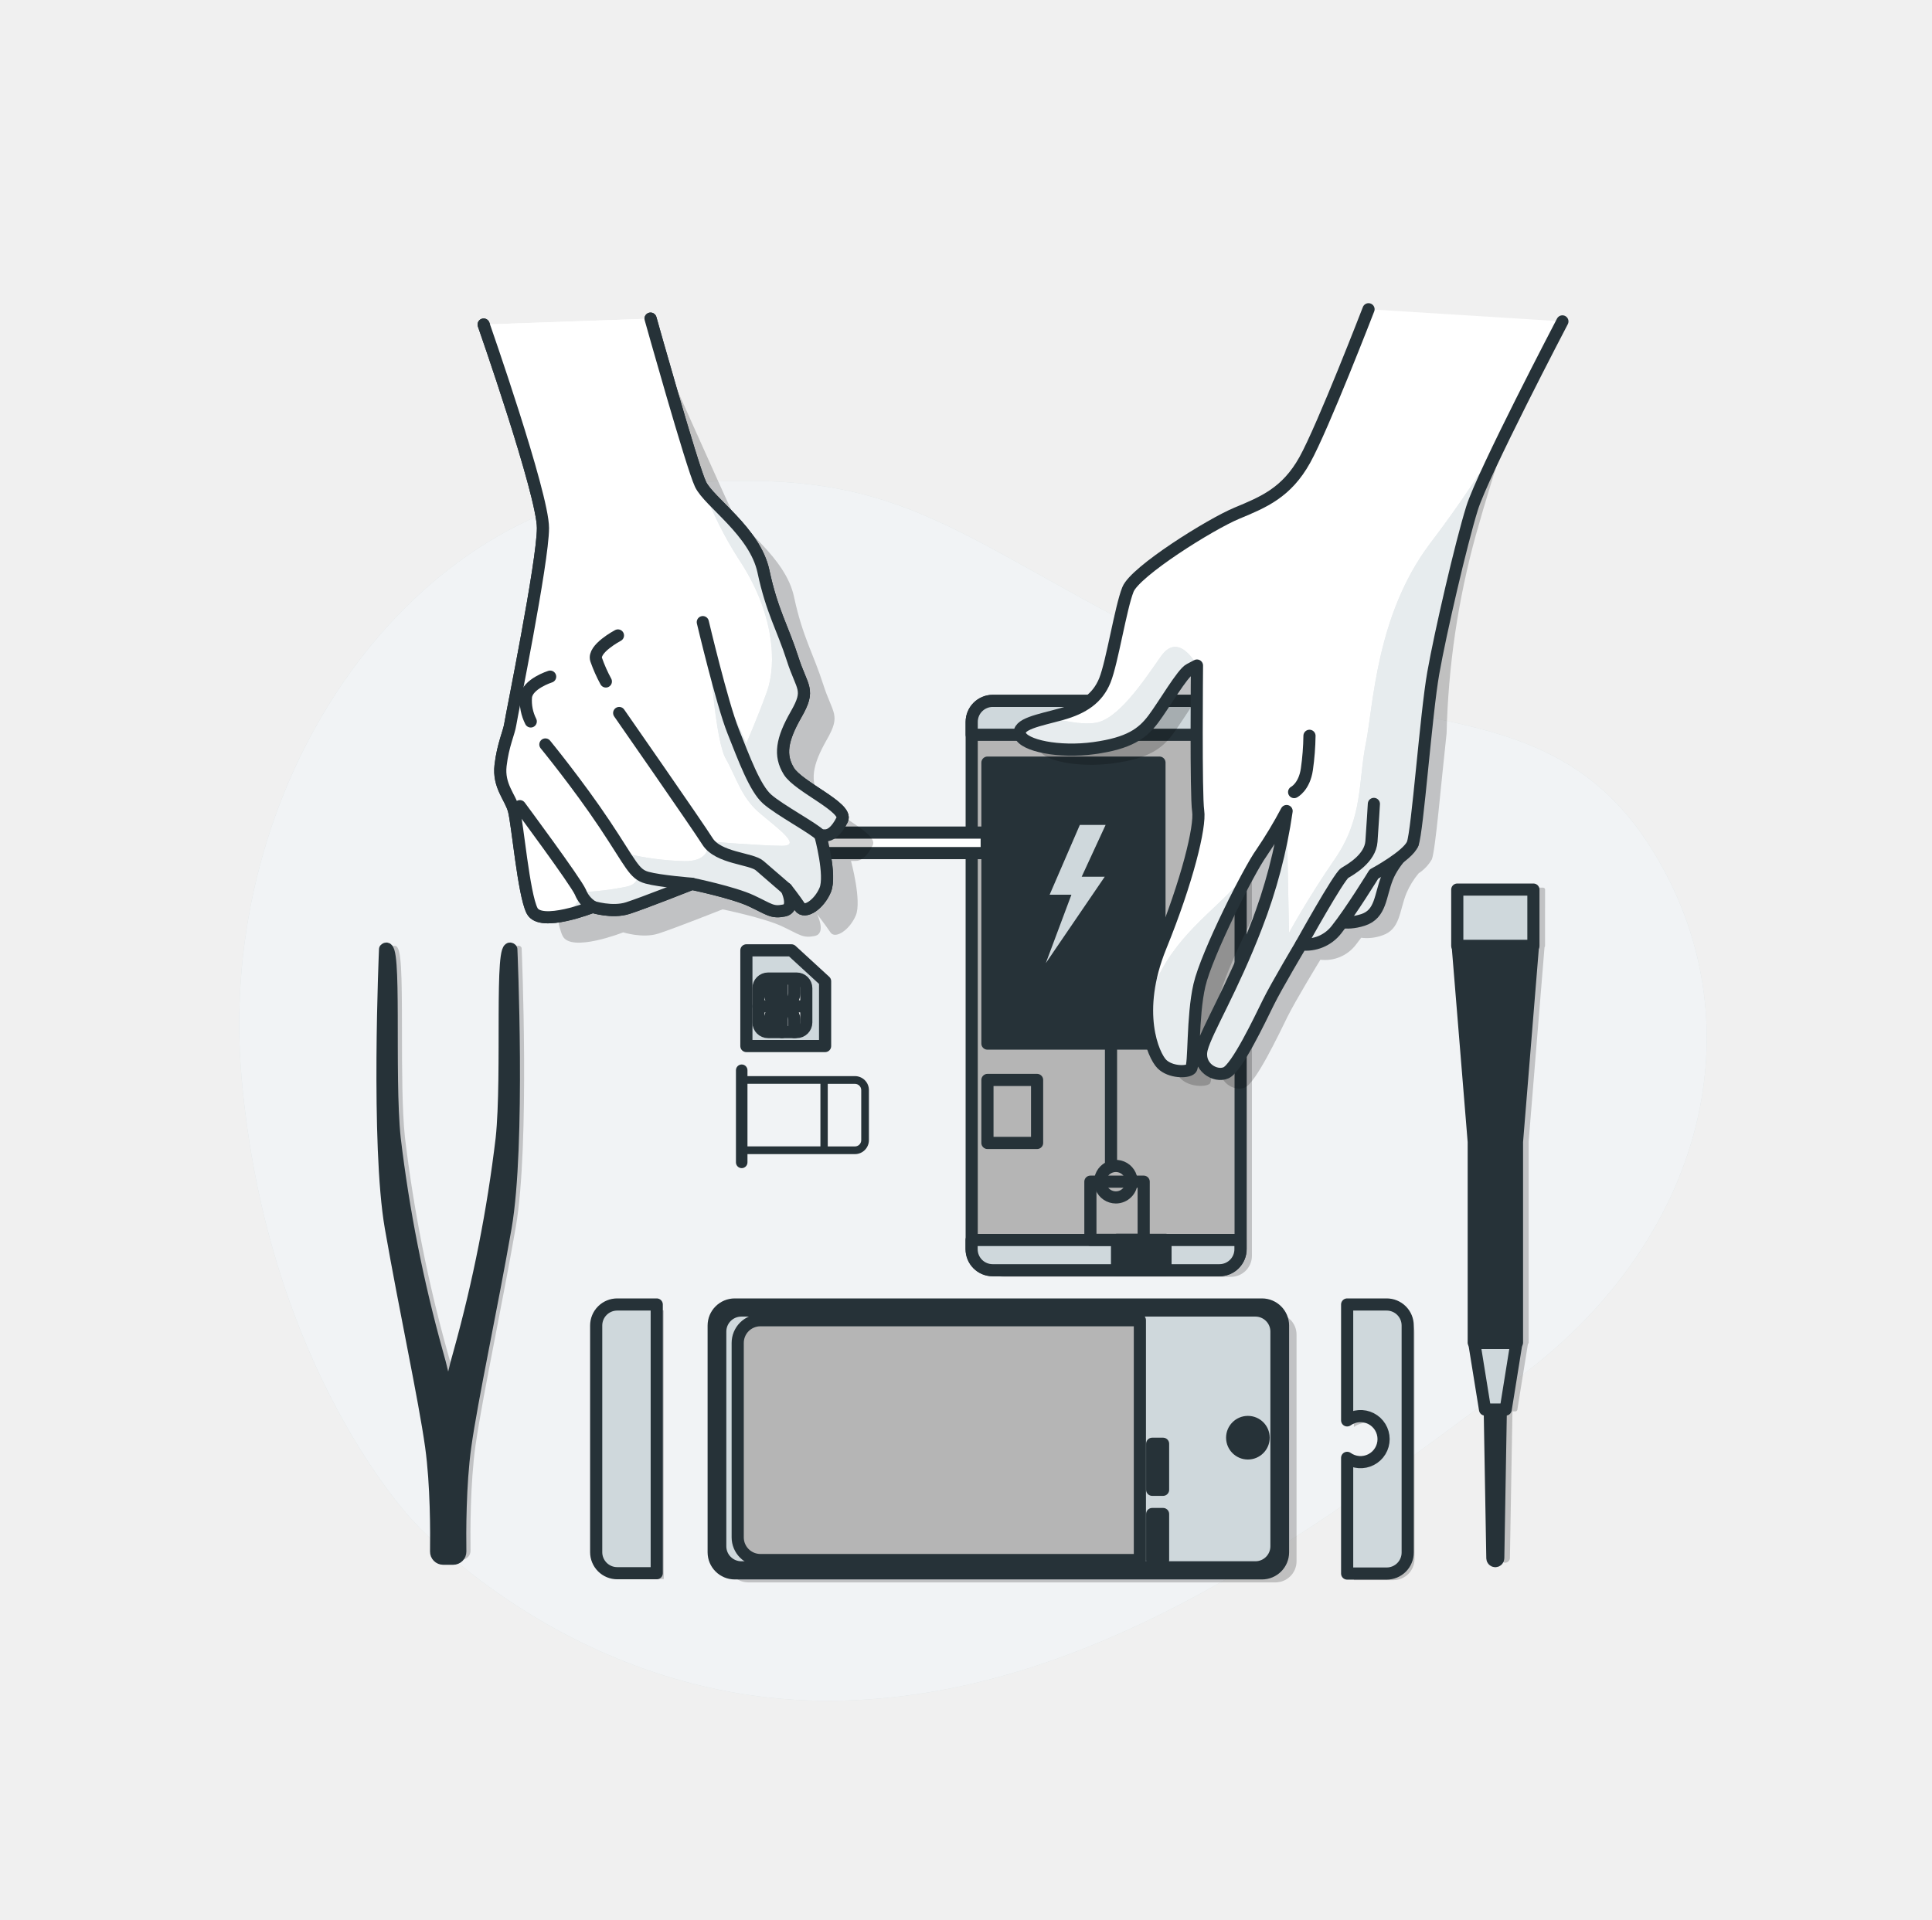
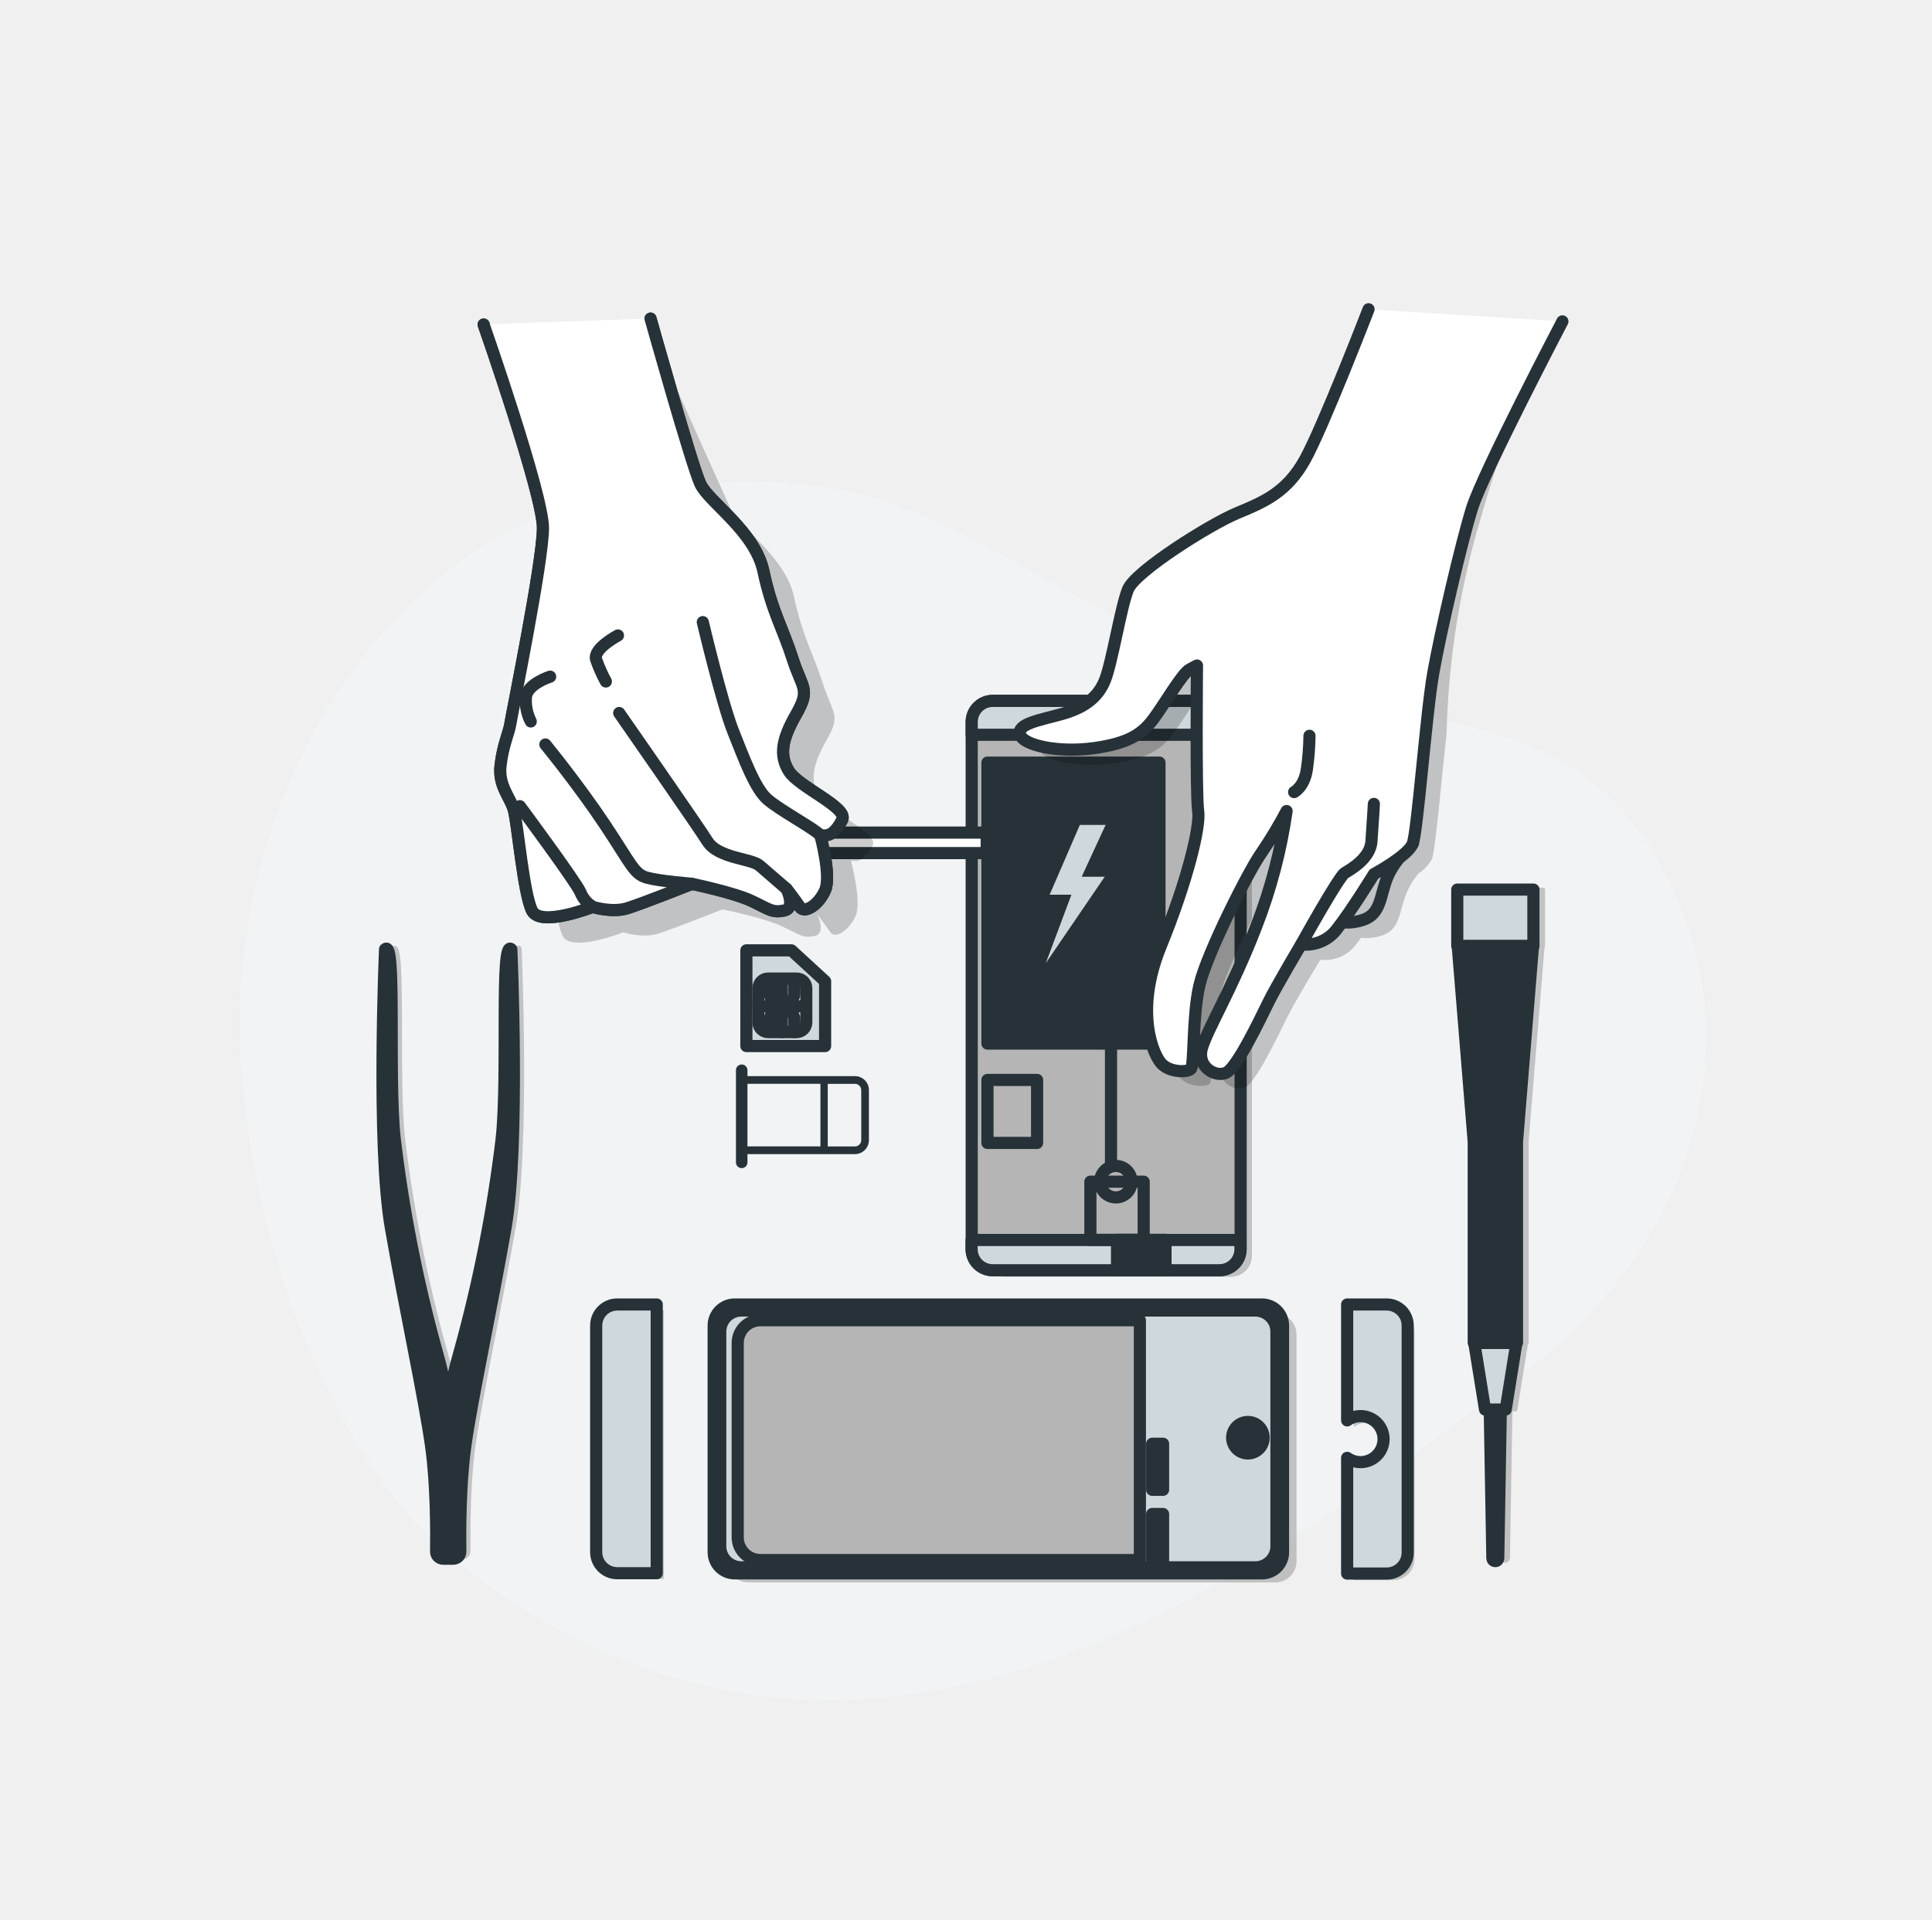
<svg xmlns="http://www.w3.org/2000/svg" width="159" height="158" viewBox="0 0 159 158" fill="none">
  <path d="M34.03 125.231C34.03 125.231 47.643 140.572 69.365 139.988C91.087 139.403 109.705 124.772 125.101 113.321C140.496 101.869 144.737 83.933 135.917 69.861C127.098 55.79 112.884 61.588 94.888 52.361C76.892 43.134 73.498 37.948 53.369 40.037C33.24 42.126 17.762 64.615 19.882 88.733C22.003 112.85 34.03 125.231 34.03 125.231Z" fill="#CFD8DC" />
  <path opacity="0.7" d="M34.03 125.231C34.03 125.231 47.643 140.572 69.365 139.988C91.087 139.403 109.705 124.772 125.101 113.321C140.496 101.869 144.737 83.933 135.917 69.861C127.098 55.79 112.884 61.588 94.888 52.361C76.892 43.134 73.498 37.948 53.369 40.037C33.24 42.126 17.762 64.615 19.882 88.733C22.003 112.85 34.03 125.231 34.03 125.231Z" fill="white" />
  <path opacity="0.2" d="M103.031 103.37V59.983C103.031 59.025 102.255 58.248 101.296 58.248H82.633C81.675 58.248 80.899 59.025 80.899 59.983V103.37C80.899 104.328 81.675 105.105 82.633 105.105H101.296C102.255 105.105 103.031 104.328 103.031 103.37Z" fill="black" />
  <path d="M102.102 102.816V59.43C102.102 58.471 101.325 57.695 100.367 57.695H81.704C80.746 57.695 79.969 58.471 79.969 59.43V102.816C79.969 103.775 80.746 104.551 81.704 104.551H100.367C101.325 104.551 102.102 103.775 102.102 102.816Z" fill="#B5B5B5" stroke="#263238" stroke-linecap="round" stroke-linejoin="round" />
  <path d="M100.367 57.692H81.701C81.474 57.692 81.248 57.737 81.038 57.824C80.827 57.911 80.636 58.039 80.476 58.2C80.315 58.361 80.187 58.553 80.1 58.763C80.014 58.974 79.969 59.199 79.969 59.427V60.482H102.089V59.427C102.09 58.969 101.91 58.529 101.587 58.203C101.264 57.878 100.825 57.694 100.367 57.692Z" fill="#CFD8DC" stroke="#263238" stroke-linecap="round" stroke-linejoin="round" />
  <path d="M95.422 62.776H81.265V85.904H95.422V62.776Z" fill="#263238" stroke="#263238" stroke-linecap="round" stroke-linejoin="round" />
  <path d="M79.96 102.068V102.826C79.96 103.054 80.004 103.279 80.091 103.49C80.178 103.7 80.305 103.892 80.466 104.053C80.627 104.214 80.818 104.342 81.028 104.429C81.239 104.516 81.464 104.561 81.692 104.561H100.358C100.585 104.561 100.811 104.516 101.021 104.429C101.231 104.342 101.423 104.214 101.583 104.053C101.744 103.892 101.872 103.7 101.959 103.49C102.045 103.279 102.09 103.054 102.089 102.826V102.068H79.96Z" fill="#CFD8DC" stroke="#263238" stroke-linecap="round" stroke-linejoin="round" />
  <path d="M94.123 97.271H89.737V102.055H94.123V97.271Z" stroke="#263238" stroke-linecap="round" stroke-linejoin="round" />
  <path d="M93.128 97.271C93.128 97.014 93.052 96.764 92.909 96.551C92.767 96.338 92.565 96.172 92.328 96.074C92.091 95.976 91.831 95.95 91.579 96C91.328 96.05 91.097 96.173 90.916 96.355C90.735 96.536 90.612 96.767 90.561 97.018C90.511 97.269 90.537 97.53 90.635 97.766C90.733 98.003 90.899 98.206 91.112 98.348C91.326 98.49 91.576 98.566 91.832 98.566C92.002 98.566 92.171 98.533 92.328 98.468C92.485 98.403 92.628 98.307 92.748 98.187C92.869 98.067 92.964 97.924 93.029 97.766C93.094 97.609 93.128 97.441 93.128 97.271Z" stroke="#263238" stroke-linecap="round" stroke-linejoin="round" />
  <path d="M91.434 95.975V85.904" stroke="#263238" stroke-linecap="round" stroke-linejoin="round" />
  <path d="M85.351 88.897H81.265V94.082H85.351V88.897Z" stroke="#263238" stroke-linecap="round" stroke-linejoin="round" />
  <path d="M95.918 102.055H91.93V104.548H95.918V102.055Z" fill="#263238" stroke="#263238" stroke-linecap="round" stroke-linejoin="round" />
  <path d="M90.989 67.905H88.868L86.384 73.647H88.176L86.068 79.281L90.916 72.171H89.02L90.989 67.905Z" fill="#CFD8DC" />
  <path opacity="0.2" d="M51.378 107.863H54.63V129.983H51.378C51.151 129.983 50.925 129.938 50.715 129.851C50.505 129.764 50.314 129.637 50.153 129.476C49.993 129.315 49.865 129.124 49.778 128.914C49.691 128.704 49.646 128.479 49.646 128.252V109.598C49.646 109.37 49.69 109.145 49.777 108.934C49.864 108.724 49.992 108.533 50.152 108.372C50.313 108.21 50.504 108.083 50.715 107.995C50.925 107.908 51.15 107.863 51.378 107.863Z" fill="black" />
  <path d="M50.796 107.38H54.048V129.5H50.796C50.569 129.5 50.343 129.455 50.133 129.368C49.923 129.281 49.732 129.153 49.571 128.992C49.41 128.83 49.282 128.639 49.196 128.429C49.109 128.218 49.064 127.993 49.065 127.765V109.112C49.065 108.652 49.247 108.212 49.572 107.887C49.897 107.562 50.337 107.38 50.796 107.38Z" fill="#CFD8DC" stroke="#263238" stroke-linecap="round" stroke-linejoin="round" />
  <path opacity="0.2" d="M114.676 107.936H111.424V117.46C111.707 117.258 112.041 117.137 112.389 117.111C112.736 117.086 113.084 117.157 113.394 117.316C113.704 117.476 113.964 117.717 114.146 118.015C114.327 118.312 114.423 118.654 114.423 119.002C114.423 119.351 114.327 119.693 114.146 119.99C113.964 120.287 113.704 120.529 113.394 120.689C113.084 120.848 112.736 120.919 112.389 120.893C112.041 120.868 111.707 120.747 111.424 120.544V130.069H114.676C115.136 130.069 115.577 129.886 115.902 129.561C116.228 129.235 116.411 128.794 116.411 128.334V109.671C116.411 109.211 116.228 108.769 115.902 108.444C115.577 108.119 115.136 107.936 114.676 107.936Z" fill="black" />
  <path d="M114.12 107.38H110.868V116.92C111.151 116.717 111.485 116.596 111.833 116.571C112.18 116.546 112.528 116.616 112.838 116.776C113.148 116.935 113.408 117.177 113.589 117.474C113.771 117.772 113.867 118.114 113.867 118.462C113.867 118.81 113.771 119.152 113.589 119.45C113.408 119.747 113.148 119.989 112.838 120.148C112.528 120.308 112.18 120.378 111.833 120.353C111.485 120.328 111.151 120.207 110.868 120.004V129.528H114.12C114.347 129.528 114.573 129.483 114.783 129.396C114.993 129.309 115.184 129.181 115.345 129.02C115.506 128.859 115.633 128.668 115.72 128.457C115.807 128.247 115.852 128.021 115.851 127.793V109.112C115.851 108.652 115.669 108.212 115.344 107.887C115.019 107.562 114.579 107.38 114.12 107.38Z" fill="#CFD8DC" stroke="#263238" stroke-linecap="round" stroke-linejoin="round" />
  <path opacity="0.2" d="M104.968 108.123H61.581C60.623 108.123 59.847 108.899 59.847 109.857V128.52C59.847 129.478 60.623 130.255 61.581 130.255H104.968C105.926 130.255 106.703 129.478 106.703 128.52V109.857C106.703 108.899 105.926 108.123 104.968 108.123Z" fill="black" />
  <path d="M103.856 107.38H60.469C59.511 107.38 58.734 108.157 58.734 109.115V127.778C58.734 128.736 59.511 129.513 60.469 129.513H103.856C104.814 129.513 105.591 128.736 105.591 127.778V109.115C105.591 108.157 104.814 107.38 103.856 107.38Z" fill="#263238" stroke="#263238" stroke-linecap="round" stroke-linejoin="round" />
  <path d="M103.316 107.876H61.01C60.051 107.876 59.275 108.653 59.275 109.611V127.282C59.275 128.24 60.051 129.016 61.01 129.016H103.316C104.274 129.016 105.05 128.24 105.05 127.282V109.611C105.05 108.653 104.274 107.876 103.316 107.876Z" fill="#CFD8DC" stroke="#263238" stroke-linecap="round" stroke-linejoin="round" />
  <path d="M62.58 108.675H93.81V128.416H62.58C62.085 128.416 61.61 128.219 61.259 127.869C60.909 127.519 60.712 127.044 60.712 126.548V110.543C60.712 110.048 60.909 109.573 61.259 109.222C61.61 108.872 62.085 108.675 62.58 108.675Z" fill="#B5B5B5" stroke="#263238" stroke-linecap="round" stroke-linejoin="round" />
  <path d="M102.699 119.641C103.415 119.641 103.995 119.06 103.995 118.345C103.995 117.629 103.415 117.049 102.699 117.049C101.984 117.049 101.404 117.629 101.404 118.345C101.404 119.06 101.984 119.641 102.699 119.641Z" fill="#263238" stroke="#263238" stroke-linecap="round" stroke-linejoin="round" />
  <path d="M95.719 124.627H94.822V128.416H95.719V124.627Z" stroke="#263238" stroke-linecap="round" stroke-linejoin="round" />
  <path d="M95.719 118.844H94.822V122.633H95.719V118.844Z" stroke="#263238" stroke-linecap="round" stroke-linejoin="round" />
  <path d="M70.363 88.581H61.515V88.097C61.515 87.972 61.465 87.851 61.376 87.762C61.287 87.674 61.167 87.624 61.041 87.624C60.915 87.624 60.795 87.674 60.706 87.762C60.617 87.851 60.567 87.972 60.567 88.097V95.681C60.567 95.807 60.617 95.928 60.706 96.017C60.795 96.106 60.915 96.156 61.041 96.156C61.167 96.156 61.287 96.106 61.376 96.017C61.465 95.928 61.515 95.807 61.515 95.681V95.002H70.363C70.668 95.001 70.959 94.88 71.174 94.664C71.389 94.448 71.51 94.156 71.51 93.852V89.744C71.512 89.592 71.484 89.441 71.427 89.301C71.37 89.16 71.286 89.032 71.179 88.924C71.072 88.815 70.945 88.73 70.805 88.671C70.665 88.612 70.515 88.581 70.363 88.581ZM61.515 89.213H67.519V94.364H61.515V89.213ZM70.878 93.852C70.878 93.989 70.824 94.12 70.728 94.217C70.631 94.314 70.5 94.369 70.363 94.37H68.123V89.219H70.363C70.5 89.219 70.631 89.274 70.727 89.37C70.824 89.467 70.878 89.598 70.878 89.734V93.852Z" fill="#263238" />
  <path d="M65.133 78.228H61.426V86.106H67.904V80.772L65.133 78.228Z" fill="#CFD8DC" stroke="#263238" stroke-linecap="round" stroke-linejoin="round" />
  <path d="M65.563 80.551H63.212C62.774 80.551 62.419 80.906 62.419 81.344V84.163C62.419 84.601 62.774 84.956 63.212 84.956H65.563C66.001 84.956 66.356 84.601 66.356 84.163V81.344C66.356 80.906 66.001 80.551 65.563 80.551Z" fill="white" stroke="#263238" stroke-linecap="round" stroke-linejoin="round" />
  <path d="M64.35 80.63V84.96" stroke="#263238" stroke-linecap="round" stroke-linejoin="round" />
  <path d="M62.419 82.836H66.315" stroke="#263238" stroke-linecap="round" stroke-linejoin="round" />
  <path d="M63.364 84.922V83.939C63.364 83.678 63.468 83.427 63.653 83.242C63.837 83.057 64.088 82.953 64.35 82.953H64.385C64.646 82.953 64.897 83.057 65.083 83.242C65.268 83.427 65.373 83.677 65.374 83.939V84.957" stroke="#263238" stroke-linecap="round" stroke-linejoin="round" />
  <path d="M65.374 80.779V81.762C65.373 82.023 65.268 82.274 65.083 82.459C64.897 82.644 64.646 82.748 64.385 82.748H64.35C64.22 82.748 64.092 82.722 63.972 82.672C63.853 82.623 63.744 82.55 63.653 82.459C63.561 82.367 63.488 82.259 63.439 82.139C63.389 82.019 63.364 81.891 63.364 81.762V80.744" stroke="#263238" stroke-linecap="round" stroke-linejoin="round" />
  <path opacity="0.2" d="M127.158 73.227C127.158 73.185 127.141 73.145 127.112 73.115C127.082 73.085 127.042 73.069 127 73.069H120.724C120.683 73.07 120.643 73.087 120.613 73.116C120.584 73.145 120.567 73.185 120.566 73.227V77.863C120.567 77.904 120.584 77.944 120.614 77.973L121.919 93.966C121.917 93.973 121.917 93.981 121.919 93.988V110.521C121.918 110.544 121.923 110.567 121.933 110.588C121.943 110.609 121.958 110.627 121.976 110.641L122.851 116.051C122.857 116.088 122.876 116.122 122.904 116.146C122.932 116.17 122.968 116.184 123.006 116.184H123.252L123.464 128.271C123.473 128.371 123.519 128.464 123.593 128.531C123.667 128.599 123.763 128.637 123.864 128.637C123.964 128.637 124.061 128.599 124.135 128.531C124.209 128.464 124.254 128.371 124.263 128.271L124.472 116.181H124.715C124.753 116.181 124.789 116.167 124.818 116.143C124.847 116.119 124.867 116.085 124.873 116.048L125.745 110.638C125.764 110.624 125.779 110.606 125.789 110.585C125.8 110.564 125.805 110.541 125.805 110.518V93.988C125.804 93.981 125.804 93.973 125.805 93.966L127.111 77.973C127.139 77.944 127.155 77.904 127.155 77.863L127.158 73.227Z" fill="black" />
  <path d="M123.059 128.508C122.996 128.507 122.936 128.482 122.891 128.438C122.847 128.394 122.821 128.334 122.819 128.271L122.585 114.92H123.533L123.303 128.271C123.301 128.334 123.275 128.395 123.229 128.439C123.184 128.483 123.123 128.508 123.059 128.508Z" fill="white" stroke="#263238" stroke-miterlimit="10" />
  <path d="M126.159 77.875H119.969L121.283 93.953H121.286V110.521H124.845V93.953H124.848L126.159 77.875Z" fill="#263238" stroke="#263238" stroke-linecap="round" stroke-linejoin="round" />
  <path d="M126.197 73.227H119.931V77.859H126.197V73.227Z" fill="#CFD8DC" stroke="#263238" stroke-linecap="round" stroke-linejoin="round" />
  <path d="M123.916 116.026H122.216L121.331 110.546H124.797L123.916 116.026Z" fill="#CFD8DC" stroke="#263238" stroke-linecap="round" stroke-linejoin="round" />
  <path opacity="0.2" d="M42.931 78.052C42.928 78.013 42.911 77.976 42.884 77.948C42.847 77.902 42.797 77.869 42.74 77.854C42.683 77.838 42.623 77.842 42.568 77.863C42.113 78.052 42.069 79.954 42.062 84.941C42.062 87.949 42.062 91.362 41.819 93.606C41.106 99.548 39.944 105.428 38.343 111.194C38.002 112.345 37.746 113.52 37.578 114.708C37.404 113.523 37.145 112.352 36.801 111.204C35.198 105.437 34.036 99.558 33.325 93.615C33.088 91.372 33.085 87.959 33.081 84.951C33.081 79.964 33.034 78.062 32.579 77.872C32.524 77.852 32.464 77.85 32.408 77.865C32.351 77.88 32.301 77.912 32.263 77.957C32.235 77.985 32.219 78.022 32.219 78.062C32.219 78.223 31.52 94.272 32.693 101.006C33.217 104.008 33.805 107.036 34.374 109.962C35.088 113.637 35.704 116.813 36.011 119.012C36.447 122.134 36.441 126.087 36.415 127.642C36.415 127.74 36.434 127.837 36.471 127.928C36.508 128.018 36.563 128.101 36.632 128.17C36.7 128.24 36.782 128.295 36.873 128.333C36.963 128.371 37.06 128.391 37.158 128.391H37.986C38.084 128.391 38.181 128.372 38.271 128.334C38.361 128.296 38.443 128.241 38.512 128.171C38.581 128.101 38.635 128.019 38.672 127.928C38.708 127.837 38.727 127.74 38.725 127.642C38.703 126.087 38.694 122.137 39.13 119.012C39.446 116.8 40.056 113.64 40.77 109.962C41.336 107.036 41.923 104.008 42.448 101.006C43.62 94.263 42.938 78.213 42.931 78.052ZM37.578 117.473C37.587 117.511 37.597 117.548 37.61 117.584L37.578 117.612L37.547 117.584C37.556 117.552 37.566 117.517 37.578 117.473Z" fill="black" />
  <path d="M42.081 78.141C41.133 77.193 41.844 88.49 41.291 93.704C40.582 99.656 39.42 105.545 37.815 111.321C36.393 116.219 37.104 117.72 37.104 117.72L36.886 117.897C36.763 117.792 36.668 117.72 36.668 117.72C36.668 117.72 37.379 116.219 35.957 111.321C34.352 105.545 33.19 99.656 32.481 93.704C31.928 88.49 32.639 77.193 31.691 78.141C31.691 78.141 30.98 94.257 32.165 101.051C33.35 107.845 34.93 115.113 35.483 119.063C35.925 122.223 35.913 126.23 35.891 127.715C35.889 127.792 35.904 127.868 35.932 127.94C35.961 128.012 36.004 128.077 36.058 128.132C36.112 128.187 36.176 128.231 36.247 128.26C36.319 128.29 36.395 128.306 36.472 128.306H37.3C37.377 128.306 37.454 128.29 37.525 128.26C37.596 128.231 37.66 128.187 37.715 128.132C37.769 128.077 37.811 128.012 37.84 127.94C37.869 127.868 37.883 127.792 37.882 127.715C37.859 126.23 37.85 122.216 38.289 119.063C38.842 115.113 40.422 107.845 41.607 101.051C42.792 94.257 42.081 78.141 42.081 78.141Z" fill="#263238" stroke="#263238" stroke-linecap="round" stroke-linejoin="round" />
  <path opacity="0.2" d="M121.464 44.025C123.064 38.333 124.951 32.725 127.117 27.224L114.208 26.721C114.208 26.721 110.461 36.426 108.966 39.118C107.471 41.81 105.575 42.594 103.382 43.504C101.189 44.414 95.008 48.288 94.408 49.786C93.807 51.284 93.112 55.768 92.512 57.263C91.911 58.757 90.717 59.554 88.922 60.053C88.571 60.151 88.214 60.242 87.873 60.331H87.848L87.51 60.419L87.329 60.467L87.213 60.498L87.051 60.546L86.938 60.581L86.776 60.631L86.682 60.66L86.451 60.742L86.407 60.761C86.347 60.783 86.29 60.805 86.236 60.83L86.163 60.862L86.04 60.925L85.974 60.96L85.863 61.026L85.816 61.061C85.77 61.093 85.727 61.129 85.686 61.168C85.655 61.201 85.626 61.236 85.601 61.273C85.592 61.286 85.585 61.299 85.579 61.314C85.564 61.341 85.551 61.37 85.541 61.399C85.534 61.414 85.529 61.43 85.525 61.446C85.522 61.478 85.522 61.51 85.525 61.541C85.523 61.556 85.523 61.571 85.525 61.586C85.527 61.635 85.537 61.684 85.553 61.731C85.85 62.628 88.742 63.229 91.633 62.831C94.525 62.432 95.621 61.633 96.519 60.435C97.416 59.238 98.911 56.643 99.508 56.349L100.108 56.033C100.108 56.033 100.007 66.701 100.206 67.997C100.405 69.293 99.309 73.78 97.116 79.165C96.384 80.879 96.006 82.723 96.004 84.587V84.612C96.009 85.035 96.042 85.458 96.102 85.876C96.153 86.238 96.227 86.596 96.323 86.948C96.351 87.049 96.383 87.15 96.411 87.245V87.26C96.474 87.456 96.541 87.636 96.607 87.798C96.639 87.87 96.667 87.94 96.699 88.003L96.718 88.044C96.747 88.105 96.776 88.162 96.803 88.215C96.804 88.223 96.804 88.232 96.803 88.24C96.835 88.3 96.866 88.357 96.901 88.411V88.427C96.93 88.471 96.955 88.515 96.983 88.553L97.008 88.591L97.072 88.676L97.097 88.705L97.179 88.796C97.877 89.495 99.271 89.495 99.571 89.194C99.871 88.894 99.672 84.906 100.27 82.315C100.867 79.724 104.355 72.835 105.354 71.448C106.116 70.329 106.814 69.169 107.446 67.972C106.979 71.216 106.143 74.397 104.956 77.452C102.962 82.637 100.867 86.025 100.469 87.523C100.071 89.021 101.565 89.915 102.463 89.517C103.36 89.119 105.253 85.127 105.939 83.734C106.624 82.34 108.666 79 108.666 79C109.211 79.066 109.763 78.989 110.27 78.779C110.777 78.569 111.222 78.231 111.56 77.799C111.706 77.616 111.86 77.411 112.022 77.193C112.606 77.265 113.199 77.198 113.753 77C115.248 76.504 115.15 75.006 115.747 73.524C116 72.932 116.339 72.38 116.752 71.887C117.2 71.593 117.572 71.198 117.839 70.734C118.136 69.997 118.594 64.524 119.053 60.35C119.185 54.83 119.994 49.348 121.464 44.025Z" fill="black" />
-   <mask id="mask0_321_1085" style="mask-type:luminance" maskUnits="userSpaceOnUse" x="109" y="69" width="8" height="7">
+   <mask id="mask0_321_1085" style="mask-type:luminance" maskUnits="investorspaceOnUse" x="109" y="69" width="8" height="7">
    <path d="M116.256 69.457C116.256 69.457 114.761 70.753 114.164 72.247C113.567 73.742 113.665 75.24 112.17 75.723C110.676 76.207 109.778 75.723 109.778 75.723C109.778 75.723 110.973 72.734 111.674 71.735C112.376 70.737 116.256 69.457 116.256 69.457Z" fill="white" />
  </mask>
  <g mask="url(#mask0_321_1085)">
    <path d="M116.256 69.457C116.256 69.457 114.761 70.753 114.164 72.247C113.567 73.742 113.665 75.24 112.17 75.723C110.676 76.207 109.778 75.723 109.778 75.723C109.778 75.723 110.973 72.734 111.674 71.735C112.376 70.737 116.256 69.457 116.256 69.457Z" fill="#CFD8DC" />
    <path opacity="0.5" d="M116.256 69.457C116.256 69.457 114.761 70.753 114.164 72.247C113.567 73.742 113.665 75.24 112.17 75.723C110.676 76.207 109.778 75.723 109.778 75.723C109.778 75.723 110.973 72.734 111.674 71.735C112.376 70.737 116.256 69.457 116.256 69.457Z" fill="white" />
  </g>
  <path d="M116.256 69.457C116.256 69.457 114.761 70.753 114.164 72.247C113.567 73.742 113.665 75.24 112.17 75.723C110.676 76.207 109.778 75.723 109.778 75.723C109.778 75.723 110.973 72.734 111.674 71.735C112.376 70.737 116.256 69.457 116.256 69.457Z" stroke="#263238" stroke-linecap="round" stroke-linejoin="round" />
  <path d="M112.628 25.457C112.628 25.457 108.881 35.161 107.386 37.854C105.891 40.546 103.995 41.33 101.802 42.24C99.609 43.15 93.428 47.024 92.828 48.522C92.227 50.02 91.532 54.504 90.932 55.998C90.331 57.493 89.137 58.289 87.342 58.789C85.547 59.288 83.654 59.588 83.954 60.483C84.255 61.377 87.143 61.98 90.034 61.582C92.926 61.184 94.022 60.385 94.92 59.187C95.817 57.989 97.312 55.395 97.909 55.101L98.509 54.785C98.509 54.785 98.408 65.453 98.607 66.749C98.806 68.044 97.71 72.532 95.517 77.916C93.324 83.301 94.92 86.887 95.618 87.586C96.316 88.284 97.71 88.284 98.01 87.984C98.31 87.684 98.111 83.696 98.709 81.105C99.306 78.513 102.794 71.625 103.793 70.237C104.554 69.119 105.253 67.958 105.885 66.761C105.417 70.006 104.582 73.186 103.395 76.241C101.401 81.427 99.306 84.814 98.908 86.312C98.509 87.81 100.004 88.704 100.902 88.306C101.799 87.908 103.692 83.917 104.378 82.523C105.063 81.13 107.086 77.736 107.086 77.736C107.631 77.801 108.183 77.725 108.69 77.515C109.197 77.305 109.642 76.967 109.98 76.535C111.175 75.041 113.071 71.95 113.071 71.95C113.071 71.95 115.861 70.452 116.259 69.457C116.657 68.462 117.356 58.789 117.956 55.398C118.556 52.007 120.247 44.733 121.144 41.842C122.042 38.95 128.583 26.456 128.583 26.456" fill="white" />
-   <mask id="mask1_321_1085" style="mask-type:luminance" maskUnits="userSpaceOnUse" x="83" y="25" width="46" height="64">
+   <mask id="mask1_321_1085" style="mask-type:luminance" maskUnits="investorspaceOnUse" x="83" y="25" width="46" height="64">
    <path d="M112.628 25.457C112.628 25.457 108.881 35.161 107.386 37.854C105.891 40.546 103.995 41.33 101.802 42.24C99.609 43.15 93.428 47.024 92.828 48.522C92.227 50.02 91.532 54.504 90.932 55.998C90.331 57.493 89.137 58.289 87.342 58.789C85.547 59.288 83.654 59.588 83.954 60.483C84.255 61.377 87.143 61.98 90.034 61.582C92.926 61.184 94.022 60.385 94.92 59.187C95.817 57.989 97.312 55.395 97.909 55.101L98.509 54.785C98.509 54.785 98.408 65.453 98.607 66.749C98.806 68.044 97.71 72.532 95.517 77.916C93.324 83.301 94.92 86.887 95.618 87.586C96.316 88.284 97.71 88.284 98.01 87.984C98.31 87.684 98.111 83.696 98.709 81.105C99.306 78.513 102.794 71.625 103.793 70.237C104.554 69.119 105.253 67.958 105.885 66.761C105.417 70.006 104.582 73.186 103.395 76.241C101.401 81.427 99.306 84.814 98.908 86.312C98.509 87.81 100.004 88.704 100.902 88.306C101.799 87.908 103.692 83.917 104.378 82.523C105.063 81.13 107.086 77.736 107.086 77.736C107.631 77.801 108.183 77.725 108.69 77.515C109.197 77.305 109.642 76.967 109.98 76.535C111.175 75.041 113.071 71.95 113.071 71.95C113.071 71.95 115.861 70.452 116.259 69.457C116.657 68.462 117.356 58.789 117.956 55.398C118.556 52.007 120.247 44.733 121.144 41.842C122.042 38.95 128.583 26.456 128.583 26.456" fill="white" />
  </mask>
  <g mask="url(#mask1_321_1085)">
    <path d="M94.923 59.187C95.82 57.992 97.315 55.395 97.912 55.101L98.513 54.785C98.513 54.785 97.024 51.913 95.549 54.02C94.073 56.128 91.968 59.304 90.072 59.512C88.758 59.661 87.544 59.301 86.296 59.067C84.893 59.427 83.717 59.762 83.958 60.482C84.255 61.38 87.146 61.98 90.037 61.582C92.929 61.184 94.025 60.385 94.923 59.187Z" fill="#CFD8DC" />
    <path d="M94.411 82.897C94.338 85.478 95.169 87.15 95.621 87.602C96.32 88.3 97.713 88.3 98.013 88C98.314 87.7 98.115 83.712 98.712 81.121C99.309 78.529 102.798 71.641 103.796 70.253C104.558 69.135 105.256 67.974 105.888 66.777C105.888 66.777 103.556 71.1 101.028 73.628C98.788 75.869 95.558 78.273 94.411 82.897Z" fill="#CFD8DC" />
    <path d="M124.412 34.656C122.38 38.165 120.128 41.543 117.669 44.768C113.245 50.664 113.036 58.04 112.404 61.2C111.772 64.36 112.192 67.308 109.876 70.68C107.56 74.052 106.084 76.788 106.084 76.788L105.888 66.764C105.421 70.009 104.585 73.189 103.398 76.245C101.404 81.43 99.309 84.818 98.911 86.315C98.513 87.813 100.007 88.708 100.905 88.309C101.802 87.911 103.695 83.92 104.381 82.527C105.066 81.133 107.086 77.736 107.086 77.736C107.631 77.801 108.183 77.725 108.69 77.515C109.197 77.305 109.642 76.967 109.98 76.535C111.175 75.041 113.071 71.95 113.071 71.95C113.071 71.95 115.861 70.452 116.259 69.457C116.657 68.461 117.356 58.789 117.956 55.398C118.557 52.007 120.247 44.733 121.145 41.842C121.562 40.505 122.999 37.525 124.428 34.706L124.412 34.656Z" fill="#CFD8DC" />
    <g opacity="0.5">
      <path d="M94.923 59.187C95.82 57.992 97.315 55.395 97.912 55.101L98.513 54.785C98.513 54.785 97.024 51.913 95.549 54.02C94.073 56.128 91.968 59.304 90.072 59.512C88.758 59.661 87.544 59.301 86.296 59.067C84.893 59.427 83.717 59.762 83.958 60.482C84.255 61.38 87.146 61.98 90.037 61.582C92.929 61.184 94.025 60.385 94.923 59.187Z" fill="white" />
      <path d="M94.411 82.897C94.338 85.478 95.169 87.15 95.621 87.602C96.32 88.3 97.713 88.3 98.013 88C98.314 87.7 98.115 83.712 98.712 81.121C99.309 78.529 102.798 71.641 103.796 70.253C104.558 69.135 105.256 67.974 105.888 66.777C105.888 66.777 103.556 71.1 101.028 73.628C98.788 75.869 95.558 78.273 94.411 82.897Z" fill="white" />
      <path d="M124.412 34.656C122.38 38.165 120.128 41.543 117.669 44.768C113.245 50.664 113.036 58.04 112.404 61.2C111.772 64.36 112.192 67.308 109.876 70.68C107.56 74.052 106.084 76.788 106.084 76.788L105.888 66.764C105.421 70.009 104.585 73.189 103.398 76.245C101.404 81.43 99.309 84.818 98.911 86.315C98.513 87.813 100.007 88.708 100.905 88.309C101.802 87.911 103.695 83.92 104.381 82.527C105.066 81.133 107.086 77.736 107.086 77.736C107.631 77.801 108.183 77.725 108.69 77.515C109.197 77.305 109.642 76.967 109.98 76.535C111.175 75.041 113.071 71.95 113.071 71.95C113.071 71.95 115.861 70.452 116.259 69.457C116.657 68.461 117.356 58.789 117.956 55.398C118.557 52.007 120.247 44.733 121.145 41.842C121.562 40.505 122.999 37.525 124.428 34.706L124.412 34.656Z" fill="white" />
    </g>
  </g>
  <path d="M112.628 25.457C112.628 25.457 108.881 35.161 107.386 37.854C105.891 40.546 103.995 41.33 101.802 42.24C99.609 43.15 93.428 47.024 92.828 48.522C92.227 50.02 91.532 54.504 90.932 55.998C90.331 57.493 89.137 58.289 87.342 58.789C85.547 59.288 83.654 59.588 83.954 60.483C84.255 61.377 87.143 61.98 90.034 61.582C92.926 61.184 94.022 60.385 94.92 59.187C95.817 57.989 97.312 55.395 97.909 55.101L98.509 54.785C98.509 54.785 98.408 65.453 98.607 66.749C98.806 68.044 97.71 72.532 95.517 77.916C93.324 83.301 94.92 86.887 95.618 87.586C96.316 88.284 97.71 88.284 98.01 87.984C98.31 87.684 98.111 83.696 98.709 81.105C99.306 78.513 102.794 71.625 103.793 70.237C104.554 69.119 105.253 67.958 105.885 66.761C105.417 70.006 104.582 73.186 103.395 76.241C101.401 81.427 99.306 84.814 98.908 86.312C98.509 87.81 100.004 88.704 100.902 88.306C101.799 87.908 103.692 83.917 104.378 82.523C105.063 81.13 107.086 77.736 107.086 77.736C107.631 77.801 108.183 77.725 108.69 77.515C109.197 77.305 109.642 76.967 109.98 76.535C111.175 75.041 113.071 71.95 113.071 71.95C113.071 71.95 115.861 70.452 116.259 69.457C116.657 68.462 117.356 58.789 117.956 55.398C118.556 52.007 120.247 44.733 121.144 41.842C122.042 38.95 128.583 26.456 128.583 26.456" stroke="#263238" stroke-linecap="round" stroke-linejoin="round" />
  <path d="M106.504 65.2C106.504 65.2 107.348 64.78 107.556 63.304C107.685 62.398 107.756 61.484 107.768 60.568" stroke="#263238" stroke-linecap="round" stroke-linejoin="round" />
  <path d="M107.086 77.736C107.086 77.736 110.176 72.156 110.675 71.856C111.175 71.555 112.767 70.658 112.868 69.264C112.97 67.871 113.068 66.174 113.068 66.174" stroke="#263238" stroke-linecap="round" stroke-linejoin="round" />
  <path d="M53.539 26.228C53.539 26.228 56.939 38.362 57.647 39.857C58.355 41.352 62.131 43.744 62.83 47.033C63.528 50.323 64.425 51.72 65.222 54.213C66.018 56.706 66.72 56.706 65.522 58.798C64.324 60.89 64.125 62.189 64.925 63.484C65.724 64.78 69.81 66.474 69.311 67.472C68.811 68.471 68.312 68.768 67.914 68.768H67.516C67.516 68.768 68.413 72.058 67.914 73.255C67.415 74.453 66.22 75.249 65.822 74.649C65.424 74.048 64.726 73.154 64.726 73.154C64.726 73.154 65.522 74.75 64.527 74.949C63.531 75.148 63.329 74.851 61.834 74.153C60.34 73.454 56.949 72.756 56.949 72.756C56.949 72.756 52.961 74.336 51.665 74.75C50.37 75.164 48.774 74.649 48.774 74.649C48.774 74.649 44.486 76.346 43.788 74.965C43.089 73.584 42.593 67.788 42.293 66.692C41.993 65.595 40.997 64.698 41.196 63.001C41.395 61.304 41.895 60.309 41.996 59.613C42.097 58.918 44.685 46.253 44.685 43.463C44.685 40.672 39.803 26.715 39.803 26.715" fill="white" />
  <path d="M53.539 26.228C53.539 26.228 56.939 38.362 57.647 39.857C58.355 41.352 62.131 43.744 62.83 47.033C63.528 50.323 64.425 51.72 65.222 54.213C66.018 56.706 66.72 56.706 65.522 58.798C64.324 60.89 64.125 62.189 64.925 63.484C65.724 64.78 69.81 66.474 69.311 67.472C68.811 68.471 68.312 68.768 67.914 68.768H67.516C67.516 68.768 68.413 72.058 67.914 73.255C67.415 74.453 66.22 75.249 65.822 74.649C65.424 74.048 64.726 73.154 64.726 73.154C64.726 73.154 65.522 74.75 64.527 74.949C63.531 75.148 63.329 74.851 61.834 74.153C60.34 73.454 56.949 72.756 56.949 72.756C56.949 72.756 52.961 74.336 51.665 74.75C50.37 75.164 48.774 74.649 48.774 74.649C48.774 74.649 44.486 76.346 43.788 74.965C43.089 73.584 42.593 67.788 42.293 66.692C41.993 65.595 40.997 64.698 41.196 63.001C41.395 61.304 41.895 60.309 41.996 59.613C42.097 58.918 44.685 46.253 44.685 43.463C44.685 40.672 39.803 26.715 39.803 26.715" stroke="#263238" stroke-linecap="round" stroke-linejoin="round" />
  <path d="M57.84 51.211C57.84 51.211 59.42 57.891 60.333 60.185C61.247 62.48 62.125 64.872 63.124 65.769C64.122 66.666 67.112 68.259 67.51 68.758" stroke="#263238" stroke-linecap="round" stroke-linejoin="round" />
  <path d="M50.958 58.691C50.958 58.691 57.338 67.855 58.225 69.258C59.114 70.661 61.815 70.651 62.514 71.252L64.707 73.148" stroke="#263238" stroke-linecap="round" stroke-linejoin="round" />
  <path d="M44.884 61.282C44.884 61.282 47.576 64.571 49.769 67.861C51.962 71.15 52.165 71.95 53.245 72.247C54.326 72.544 56.933 72.746 56.933 72.746" stroke="#263238" stroke-linecap="round" stroke-linejoin="round" />
  <path d="M42.783 66.36C42.783 66.36 47.368 72.541 47.766 73.438C47.961 73.934 48.312 74.353 48.765 74.633" stroke="#263238" stroke-linecap="round" stroke-linejoin="round" />
  <path d="M50.856 52.308C50.856 52.308 48.764 53.407 49.065 54.302C49.281 54.92 49.547 55.521 49.861 56.096" stroke="#263238" stroke-linecap="round" stroke-linejoin="round" />
  <path d="M45.276 55.698C45.276 55.698 43.38 56.295 43.282 57.392C43.231 58.081 43.368 58.77 43.68 59.386" stroke="#263238" stroke-linecap="round" stroke-linejoin="round" />
  <path d="M81.205 68.537H66.476V70.221H81.205V68.537Z" fill="white" stroke="#263238" stroke-linecap="round" stroke-linejoin="round" />
  <path opacity="0.2" d="M54.503 29.353C54.503 29.353 59.467 40.458 60.166 41.955C60.864 43.453 64.65 45.842 65.348 49.132C66.047 52.421 66.944 53.818 67.74 56.311C68.537 58.804 69.238 58.801 68.04 60.896C66.843 62.992 66.644 64.284 67.443 65.583C68.243 66.881 72.329 68.572 71.829 69.571C71.33 70.569 70.831 70.866 70.433 70.866H70.034C70.034 70.866 70.932 74.156 70.433 75.35C69.933 76.545 68.739 77.344 68.341 76.747C67.943 76.15 67.244 75.252 67.244 75.252C67.244 75.252 68.04 76.848 67.045 77.047C66.05 77.246 65.847 76.946 64.353 76.248C62.858 75.549 59.467 74.854 59.467 74.854C59.467 74.854 55.48 76.434 54.184 76.848C52.888 77.262 51.292 76.747 51.292 76.747C51.292 76.747 47.004 78.441 46.306 77.047C45.608 75.654 45.112 69.868 44.811 68.771C44.511 67.675 43.516 66.777 43.715 65.083C43.914 63.39 44.413 62.391 44.514 61.693C44.615 60.994 47.203 48.335 47.203 45.542C47.203 42.748 42.321 28.794 42.321 28.794" fill="black" />
  <path d="M53.539 26.228C53.539 26.228 56.939 38.362 57.647 39.857C58.355 41.352 62.131 43.744 62.83 47.033C63.528 50.323 64.425 51.72 65.222 54.213C66.018 56.706 66.72 56.706 65.522 58.798C64.324 60.89 64.125 62.189 64.925 63.484C65.724 64.78 69.81 66.474 69.311 67.472C68.811 68.471 68.312 68.768 67.914 68.768H67.516C67.516 68.768 68.413 72.058 67.914 73.255C67.415 74.453 66.22 75.249 65.822 74.649C65.424 74.048 64.726 73.154 64.726 73.154C64.726 73.154 65.522 74.75 64.527 74.949C63.531 75.148 63.329 74.851 61.834 74.153C60.34 73.454 56.949 72.756 56.949 72.756C56.949 72.756 52.961 74.336 51.665 74.75C50.37 75.164 48.774 74.649 48.774 74.649C48.774 74.649 44.486 76.346 43.788 74.965C43.089 73.584 42.593 67.788 42.293 66.692C41.993 65.595 40.997 64.698 41.196 63.001C41.395 61.304 41.895 60.309 41.996 59.613C42.097 58.918 44.685 46.253 44.685 43.463C44.685 40.672 39.803 26.715 39.803 26.715" fill="white" />
-   <mask id="mask2_321_1085" style="mask-type:luminance" maskUnits="userSpaceOnUse" x="39" y="26" width="31" height="50">
+   <mask id="mask2_321_1085" style="mask-type:luminance" maskUnits="investorspaceOnUse" x="39" y="26" width="31" height="50">
    <path d="M53.539 26.228C53.539 26.228 56.939 38.362 57.647 39.857C58.355 41.352 62.131 43.744 62.83 47.033C63.528 50.323 64.425 51.72 65.222 54.213C66.018 56.706 66.72 56.706 65.522 58.798C64.324 60.89 64.125 62.189 64.925 63.484C65.724 64.78 69.81 66.474 69.311 67.472C68.811 68.471 68.312 68.768 67.914 68.768H67.516C67.516 68.768 68.413 72.058 67.914 73.255C67.415 74.453 66.22 75.249 65.822 74.649C65.424 74.048 64.726 73.154 64.726 73.154C64.726 73.154 65.522 74.75 64.527 74.949C63.531 75.148 63.329 74.851 61.834 74.153C60.34 73.454 56.949 72.756 56.949 72.756C56.949 72.756 52.961 74.336 51.665 74.75C50.37 75.164 48.774 74.649 48.774 74.649C48.774 74.649 44.486 76.346 43.788 74.965C43.089 73.584 42.593 67.788 42.293 66.692C41.993 65.595 40.997 64.698 41.196 63.001C41.395 61.304 41.895 60.309 41.996 59.613C42.097 58.918 44.685 46.253 44.685 43.463C44.685 40.672 39.803 26.715 39.803 26.715" fill="white" />
  </mask>
  <g mask="url(#mask2_321_1085)">
    <path d="M51.52 72.996C50.283 73.247 49.027 73.397 47.766 73.445C47.766 73.445 47.836 75.831 43.778 74.94C44.476 76.336 48.765 74.624 48.765 74.624C48.765 74.624 50.36 75.123 51.656 74.725C52.952 74.327 56.94 72.731 56.94 72.731C56.94 72.731 60.33 73.429 61.825 74.127C63.319 74.826 63.519 75.123 64.517 74.924C65.516 74.725 64.716 73.129 64.716 73.129C64.716 73.129 65.415 74.026 65.813 74.624C66.211 75.221 67.393 74.425 67.905 73.23C68.417 72.036 67.507 68.743 67.507 68.743H67.905C68.303 68.743 68.802 68.427 69.301 67.447C69.801 66.468 65.712 64.755 64.915 63.459C64.119 62.164 64.315 60.868 65.513 58.773C66.71 56.678 66.012 56.681 65.212 54.188C64.413 51.695 63.519 50.301 62.82 47.008C62.188 44.032 59.028 41.788 57.913 40.281C58.666 42.289 59.63 44.211 60.788 46.016C63.74 50.44 63.948 54.652 63.108 56.969C62.267 59.285 61.42 61.184 61.42 61.184L58.472 54.668C58.472 54.668 58.892 60.988 59.736 62.464C60.58 63.94 61 65.624 62.476 66.888C63.952 68.152 66.056 69.624 64.372 69.624C62.688 69.624 58.235 69.258 58.235 69.258C58.235 69.258 58.684 70.888 56.364 70.888C54.732 70.848 53.108 70.636 51.52 70.257C51.52 70.257 53.628 72.576 51.52 72.996Z" fill="#CFD8DC" />
    <path opacity="0.5" d="M51.52 72.996C50.283 73.247 49.027 73.397 47.766 73.445C47.766 73.445 47.836 75.831 43.778 74.94C44.476 76.336 48.765 74.624 48.765 74.624C48.765 74.624 50.36 75.123 51.656 74.725C52.952 74.327 56.94 72.731 56.94 72.731C56.94 72.731 60.33 73.429 61.825 74.127C63.319 74.826 63.519 75.123 64.517 74.924C65.516 74.725 64.716 73.129 64.716 73.129C64.716 73.129 65.415 74.026 65.813 74.624C66.211 75.221 67.393 74.425 67.905 73.23C68.417 72.036 67.507 68.743 67.507 68.743H67.905C68.303 68.743 68.802 68.427 69.301 67.447C69.801 66.468 65.712 64.755 64.915 63.459C64.119 62.164 64.315 60.868 65.513 58.773C66.71 56.678 66.012 56.681 65.212 54.188C64.413 51.695 63.519 50.301 62.82 47.008C62.188 44.032 59.028 41.788 57.913 40.281C58.666 42.289 59.63 44.211 60.788 46.016C63.74 50.44 63.948 54.652 63.108 56.969C62.267 59.285 61.42 61.184 61.42 61.184L58.472 54.668C58.472 54.668 58.892 60.988 59.736 62.464C60.58 63.94 61 65.624 62.476 66.888C63.952 68.152 66.056 69.624 64.372 69.624C62.688 69.624 58.235 69.258 58.235 69.258C58.235 69.258 58.684 70.888 56.364 70.888C54.732 70.848 53.108 70.636 51.52 70.257C51.52 70.257 53.628 72.576 51.52 72.996Z" fill="white" />
  </g>
  <path d="M53.539 26.228C53.539 26.228 56.939 38.362 57.647 39.857C58.355 41.352 62.131 43.744 62.83 47.033C63.528 50.323 64.425 51.72 65.222 54.213C66.018 56.706 66.72 56.706 65.522 58.798C64.324 60.89 64.125 62.189 64.925 63.484C65.724 64.78 69.81 66.474 69.311 67.472C68.811 68.471 68.312 68.768 67.914 68.768H67.516C67.516 68.768 68.413 72.058 67.914 73.255C67.415 74.453 66.22 75.249 65.822 74.649C65.424 74.048 64.726 73.154 64.726 73.154C64.726 73.154 65.522 74.75 64.527 74.949C63.531 75.148 63.329 74.851 61.834 74.153C60.34 73.454 56.949 72.756 56.949 72.756C56.949 72.756 52.961 74.336 51.665 74.75C50.37 75.164 48.774 74.649 48.774 74.649C48.774 74.649 44.486 76.346 43.788 74.965C43.089 73.584 42.593 67.788 42.293 66.692C41.993 65.595 40.997 64.698 41.196 63.001C41.395 61.304 41.895 60.309 41.996 59.613C42.097 58.918 44.685 46.253 44.685 43.463C44.685 40.672 39.803 26.715 39.803 26.715" stroke="#263238" stroke-linecap="round" stroke-linejoin="round" />
  <path d="M57.84 51.211C57.84 51.211 59.42 57.891 60.333 60.185C61.247 62.48 62.125 64.872 63.124 65.769C64.122 66.666 67.112 68.259 67.51 68.758" stroke="#263238" stroke-linecap="round" stroke-linejoin="round" />
  <path d="M50.958 58.691C50.958 58.691 57.338 67.855 58.225 69.258C59.114 70.661 61.815 70.651 62.514 71.252L64.707 73.148" stroke="#263238" stroke-linecap="round" stroke-linejoin="round" />
  <path d="M44.884 61.282C44.884 61.282 47.576 64.571 49.769 67.861C51.962 71.15 52.165 71.95 53.245 72.247C54.326 72.544 56.933 72.746 56.933 72.746" stroke="#263238" stroke-linecap="round" stroke-linejoin="round" />
  <path d="M42.783 66.36C42.783 66.36 47.368 72.541 47.766 73.438C47.961 73.934 48.312 74.353 48.765 74.633" stroke="#263238" stroke-linecap="round" stroke-linejoin="round" />
  <path d="M50.856 52.308C50.856 52.308 48.764 53.407 49.065 54.302C49.281 54.92 49.547 55.521 49.861 56.096" stroke="#263238" stroke-linecap="round" stroke-linejoin="round" />
  <path d="M45.276 55.698C45.276 55.698 43.38 56.295 43.282 57.392C43.231 58.081 43.368 58.77 43.68 59.386" stroke="#263238" stroke-linecap="round" stroke-linejoin="round" />
</svg>
